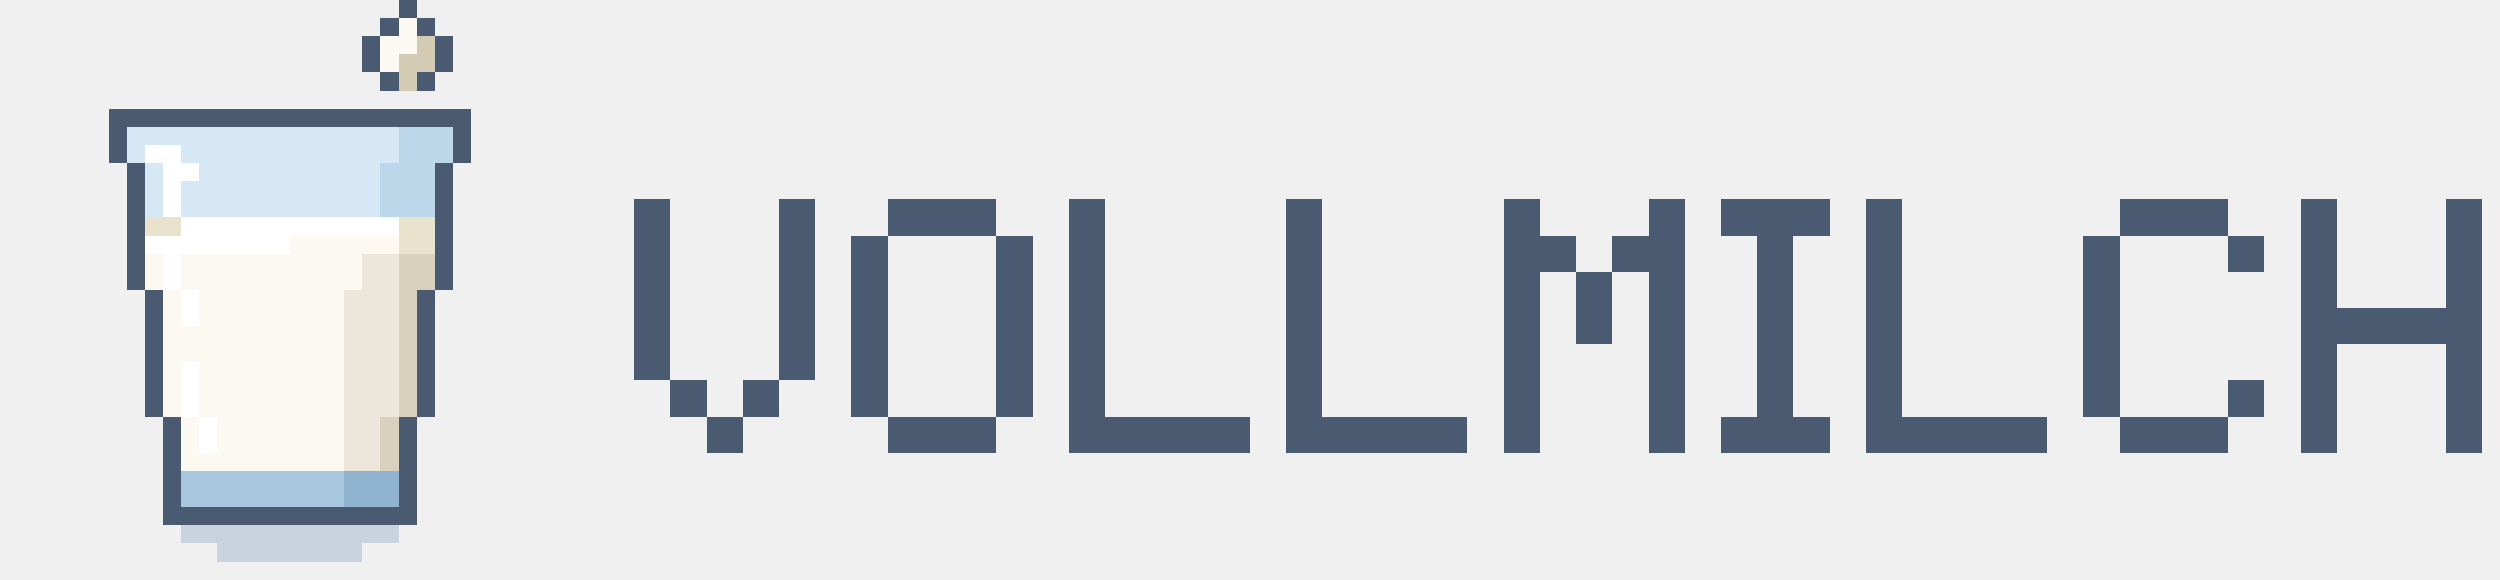
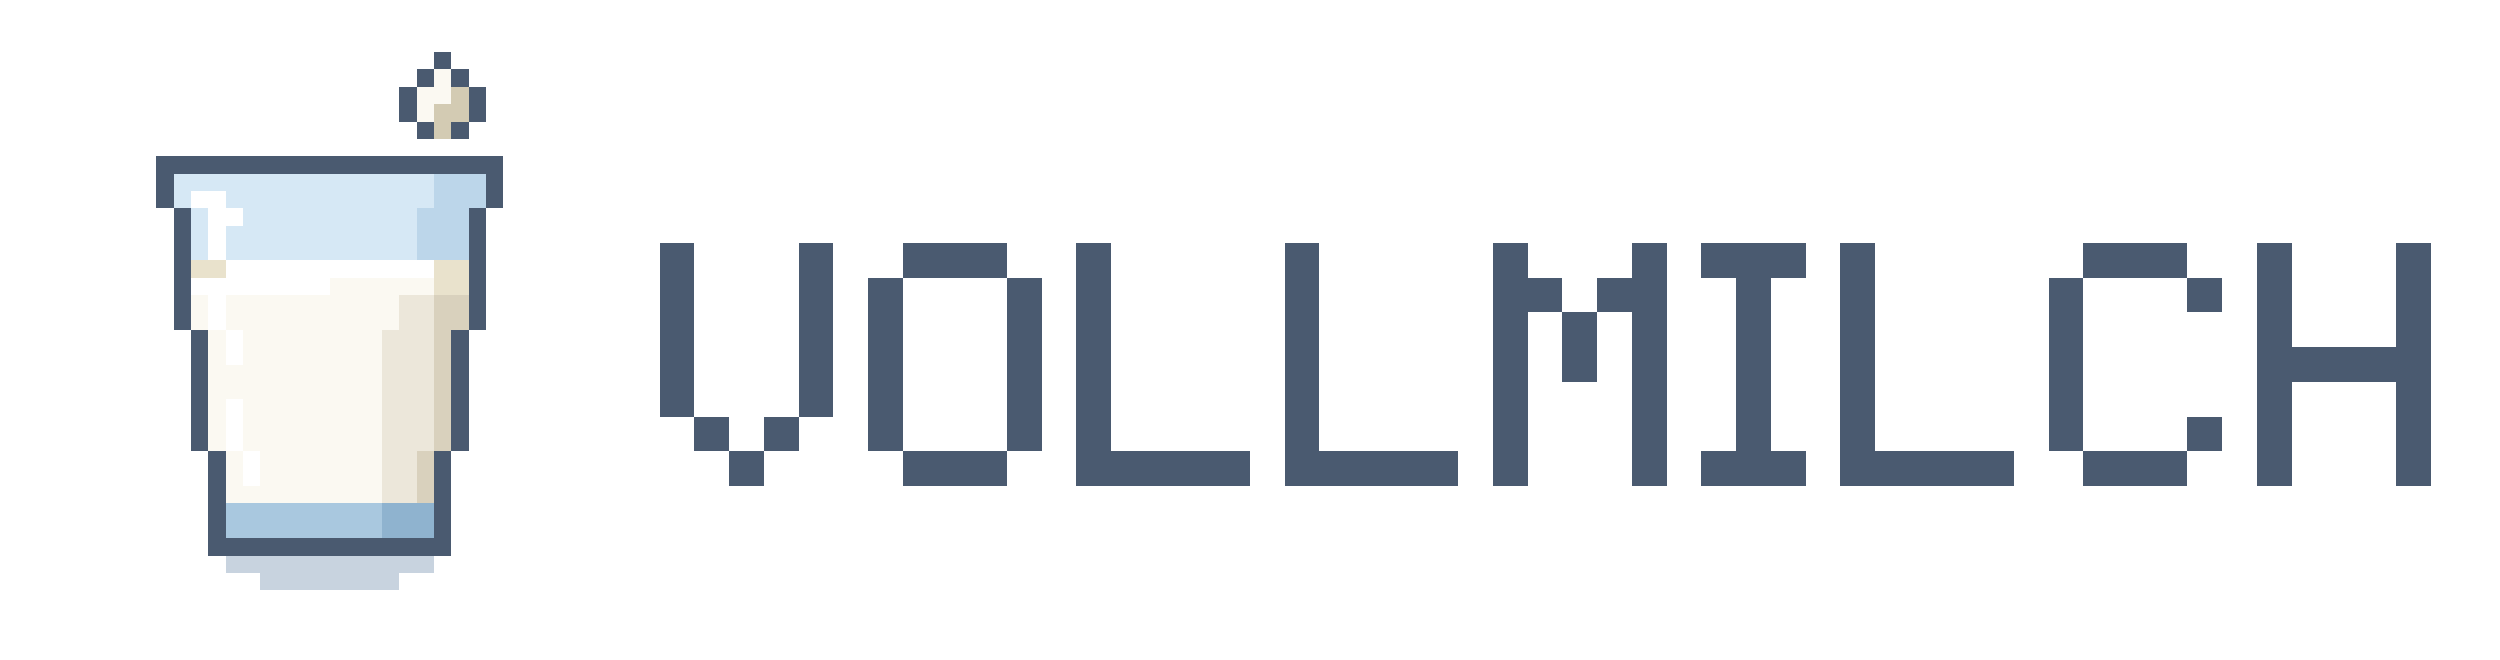
- <svg xmlns="http://www.w3.org/2000/svg" viewBox="0 0 138 32" shape-rendering="crispEdges">
-   <rect x="22" y="0" width="1" height="1" fill="#4a5a70" />
-   <rect x="21" y="1" width="1" height="1" fill="#4a5a70" />
-   <rect x="22" y="1" width="1" height="1" fill="#fbf9f2" />
-   <rect x="23" y="1" width="1" height="1" fill="#4a5a70" />
-   <rect x="20" y="2" width="1" height="1" fill="#4a5a70" />
-   <rect x="21" y="2" width="2" height="1" fill="#fbf9f2" />
-   <rect x="23" y="2" width="1" height="1" fill="#d3cbb3" />
-   <rect x="24" y="2" width="1" height="1" fill="#4a5a70" />
-   <rect x="20" y="3" width="1" height="1" fill="#4a5a70" />
-   <rect x="21" y="3" width="1" height="1" fill="#fbf9f2" />
-   <rect x="22" y="3" width="2" height="1" fill="#d3cbb3" />
-   <rect x="24" y="3" width="1" height="1" fill="#4a5a70" />
-   <rect x="21" y="4" width="1" height="1" fill="#4a5a70" />
-   <rect x="22" y="4" width="1" height="1" fill="#d3cbb3" />
-   <rect x="23" y="4" width="1" height="1" fill="#4a5a70" />
-   <rect x="6" y="6" width="20" height="1" fill="#4a5a70" />
-   <rect x="6" y="7" width="1" height="1" fill="#4a5a70" />
-   <rect x="7" y="7" width="15" height="1" fill="#d6e8f5" />
-   <rect x="22" y="7" width="3" height="1" fill="#bcd6ea" />
-   <rect x="25" y="7" width="1" height="1" fill="#4a5a70" />
-   <rect x="6" y="8" width="1" height="1" fill="#4a5a70" />
-   <rect x="7" y="8" width="1" height="1" fill="#d6e8f5" />
-   <rect x="8" y="8" width="2" height="1" fill="#ffffff" />
-   <rect x="10" y="8" width="12" height="1" fill="#d6e8f5" />
-   <rect x="22" y="8" width="3" height="1" fill="#bcd6ea" />
-   <rect x="25" y="8" width="1" height="1" fill="#4a5a70" />
-   <rect x="7" y="9" width="1" height="1" fill="#4a5a70" />
-   <rect x="8" y="9" width="1" height="1" fill="#d6e8f5" />
-   <rect x="9" y="9" width="2" height="1" fill="#ffffff" />
-   <rect x="11" y="9" width="10" height="1" fill="#d6e8f5" />
-   <rect x="21" y="9" width="3" height="1" fill="#bcd6ea" />
-   <rect x="24" y="9" width="1" height="1" fill="#4a5a70" />
-   <rect x="7" y="10" width="1" height="1" fill="#4a5a70" />
-   <rect x="8" y="10" width="1" height="1" fill="#d6e8f5" />
-   <rect x="9" y="10" width="1" height="1" fill="#ffffff" />
-   <rect x="10" y="10" width="11" height="1" fill="#d6e8f5" />
-   <rect x="21" y="10" width="3" height="1" fill="#bcd6ea" />
-   <rect x="24" y="10" width="1" height="1" fill="#4a5a70" />
-   <rect x="7" y="11" width="1" height="1" fill="#4a5a70" />
-   <rect x="8" y="11" width="1" height="1" fill="#d6e8f5" />
-   <rect x="9" y="11" width="1" height="1" fill="#ffffff" />
-   <rect x="10" y="11" width="11" height="1" fill="#d6e8f5" />
-   <rect x="21" y="11" width="3" height="1" fill="#bcd6ea" />
-   <rect x="24" y="11" width="1" height="1" fill="#4a5a70" />
-   <rect x="35" y="11" width="2" height="1" fill="#4a5a70" />
-   <rect x="43" y="11" width="2" height="1" fill="#4a5a70" />
-   <rect x="49" y="11" width="6" height="1" fill="#4a5a70" />
-   <rect x="59" y="11" width="2" height="1" fill="#4a5a70" />
-   <rect x="71" y="11" width="2" height="1" fill="#4a5a70" />
-   <rect x="83" y="11" width="2" height="1" fill="#4a5a70" />
-   <rect x="91" y="11" width="2" height="1" fill="#4a5a70" />
-   <rect x="95" y="11" width="6" height="1" fill="#4a5a70" />
-   <rect x="103" y="11" width="2" height="1" fill="#4a5a70" />
-   <rect x="117" y="11" width="6" height="1" fill="#4a5a70" />
-   <rect x="127" y="11" width="2" height="1" fill="#4a5a70" />
-   <rect x="135" y="11" width="2" height="1" fill="#4a5a70" />
-   <rect x="7" y="12" width="1" height="1" fill="#4a5a70" />
-   <rect x="8" y="12" width="2" height="1" fill="#e9e2cc" />
-   <rect x="10" y="12" width="12" height="1" fill="#ffffff" />
-   <rect x="22" y="12" width="2" height="1" fill="#e9e2cc" />
-   <rect x="24" y="12" width="1" height="1" fill="#4a5a70" />
-   <rect x="35" y="12" width="2" height="1" fill="#4a5a70" />
-   <rect x="43" y="12" width="2" height="1" fill="#4a5a70" />
-   <rect x="49" y="12" width="6" height="1" fill="#4a5a70" />
-   <rect x="59" y="12" width="2" height="1" fill="#4a5a70" />
-   <rect x="71" y="12" width="2" height="1" fill="#4a5a70" />
-   <rect x="83" y="12" width="2" height="1" fill="#4a5a70" />
-   <rect x="91" y="12" width="2" height="1" fill="#4a5a70" />
-   <rect x="95" y="12" width="6" height="1" fill="#4a5a70" />
-   <rect x="103" y="12" width="2" height="1" fill="#4a5a70" />
-   <rect x="117" y="12" width="6" height="1" fill="#4a5a70" />
-   <rect x="127" y="12" width="2" height="1" fill="#4a5a70" />
-   <rect x="135" y="12" width="2" height="1" fill="#4a5a70" />
-   <rect x="7" y="13" width="1" height="1" fill="#4a5a70" />
-   <rect x="8" y="13" width="8" height="1" fill="#ffffff" />
-   <rect x="16" y="13" width="6" height="1" fill="#fbf9f2" />
-   <rect x="22" y="13" width="2" height="1" fill="#e9e2cc" />
-   <rect x="24" y="13" width="1" height="1" fill="#4a5a70" />
-   <rect x="35" y="13" width="2" height="1" fill="#4a5a70" />
-   <rect x="43" y="13" width="2" height="1" fill="#4a5a70" />
-   <rect x="47" y="13" width="2" height="1" fill="#4a5a70" />
-   <rect x="55" y="13" width="2" height="1" fill="#4a5a70" />
-   <rect x="59" y="13" width="2" height="1" fill="#4a5a70" />
-   <rect x="71" y="13" width="2" height="1" fill="#4a5a70" />
-   <rect x="83" y="13" width="4" height="1" fill="#4a5a70" />
-   <rect x="89" y="13" width="4" height="1" fill="#4a5a70" />
-   <rect x="97" y="13" width="2" height="1" fill="#4a5a70" />
-   <rect x="103" y="13" width="2" height="1" fill="#4a5a70" />
-   <rect x="115" y="13" width="2" height="1" fill="#4a5a70" />
-   <rect x="123" y="13" width="2" height="1" fill="#4a5a70" />
-   <rect x="127" y="13" width="2" height="1" fill="#4a5a70" />
-   <rect x="135" y="13" width="2" height="1" fill="#4a5a70" />
-   <rect x="7" y="14" width="1" height="1" fill="#4a5a70" />
-   <rect x="8" y="14" width="1" height="1" fill="#fbf9f2" />
-   <rect x="9" y="14" width="1" height="1" fill="#ffffff" />
-   <rect x="10" y="14" width="10" height="1" fill="#fbf9f2" />
-   <rect x="20" y="14" width="2" height="1" fill="#ece7da" />
-   <rect x="22" y="14" width="2" height="1" fill="#d9d1bd" />
-   <rect x="24" y="14" width="1" height="1" fill="#4a5a70" />
-   <rect x="35" y="14" width="2" height="1" fill="#4a5a70" />
-   <rect x="43" y="14" width="2" height="1" fill="#4a5a70" />
-   <rect x="47" y="14" width="2" height="1" fill="#4a5a70" />
-   <rect x="55" y="14" width="2" height="1" fill="#4a5a70" />
-   <rect x="59" y="14" width="2" height="1" fill="#4a5a70" />
-   <rect x="71" y="14" width="2" height="1" fill="#4a5a70" />
-   <rect x="83" y="14" width="4" height="1" fill="#4a5a70" />
-   <rect x="89" y="14" width="4" height="1" fill="#4a5a70" />
-   <rect x="97" y="14" width="2" height="1" fill="#4a5a70" />
-   <rect x="103" y="14" width="2" height="1" fill="#4a5a70" />
-   <rect x="115" y="14" width="2" height="1" fill="#4a5a70" />
-   <rect x="123" y="14" width="2" height="1" fill="#4a5a70" />
-   <rect x="127" y="14" width="2" height="1" fill="#4a5a70" />
-   <rect x="135" y="14" width="2" height="1" fill="#4a5a70" />
-   <rect x="7" y="15" width="1" height="1" fill="#4a5a70" />
-   <rect x="8" y="15" width="1" height="1" fill="#fbf9f2" />
-   <rect x="9" y="15" width="1" height="1" fill="#ffffff" />
-   <rect x="10" y="15" width="10" height="1" fill="#fbf9f2" />
-   <rect x="20" y="15" width="2" height="1" fill="#ece7da" />
-   <rect x="22" y="15" width="2" height="1" fill="#d9d1bd" />
-   <rect x="24" y="15" width="1" height="1" fill="#4a5a70" />
-   <rect x="35" y="15" width="2" height="1" fill="#4a5a70" />
-   <rect x="43" y="15" width="2" height="1" fill="#4a5a70" />
-   <rect x="47" y="15" width="2" height="1" fill="#4a5a70" />
-   <rect x="55" y="15" width="2" height="1" fill="#4a5a70" />
-   <rect x="59" y="15" width="2" height="1" fill="#4a5a70" />
-   <rect x="71" y="15" width="2" height="1" fill="#4a5a70" />
-   <rect x="83" y="15" width="2" height="1" fill="#4a5a70" />
-   <rect x="87" y="15" width="2" height="1" fill="#4a5a70" />
-   <rect x="91" y="15" width="2" height="1" fill="#4a5a70" />
-   <rect x="97" y="15" width="2" height="1" fill="#4a5a70" />
-   <rect x="103" y="15" width="2" height="1" fill="#4a5a70" />
-   <rect x="115" y="15" width="2" height="1" fill="#4a5a70" />
-   <rect x="127" y="15" width="2" height="1" fill="#4a5a70" />
-   <rect x="135" y="15" width="2" height="1" fill="#4a5a70" />
-   <rect x="8" y="16" width="1" height="1" fill="#4a5a70" />
-   <rect x="9" y="16" width="1" height="1" fill="#fbf9f2" />
-   <rect x="10" y="16" width="1" height="1" fill="#ffffff" />
-   <rect x="11" y="16" width="8" height="1" fill="#fbf9f2" />
-   <rect x="19" y="16" width="3" height="1" fill="#ece7da" />
-   <rect x="22" y="16" width="1" height="1" fill="#d9d1bd" />
-   <rect x="23" y="16" width="1" height="1" fill="#4a5a70" />
-   <rect x="35" y="16" width="2" height="1" fill="#4a5a70" />
-   <rect x="43" y="16" width="2" height="1" fill="#4a5a70" />
-   <rect x="47" y="16" width="2" height="1" fill="#4a5a70" />
-   <rect x="55" y="16" width="2" height="1" fill="#4a5a70" />
-   <rect x="59" y="16" width="2" height="1" fill="#4a5a70" />
-   <rect x="71" y="16" width="2" height="1" fill="#4a5a70" />
-   <rect x="83" y="16" width="2" height="1" fill="#4a5a70" />
-   <rect x="87" y="16" width="2" height="1" fill="#4a5a70" />
-   <rect x="91" y="16" width="2" height="1" fill="#4a5a70" />
-   <rect x="97" y="16" width="2" height="1" fill="#4a5a70" />
-   <rect x="103" y="16" width="2" height="1" fill="#4a5a70" />
-   <rect x="115" y="16" width="2" height="1" fill="#4a5a70" />
-   <rect x="127" y="16" width="2" height="1" fill="#4a5a70" />
-   <rect x="135" y="16" width="2" height="1" fill="#4a5a70" />
-   <rect x="8" y="17" width="1" height="1" fill="#4a5a70" />
-   <rect x="9" y="17" width="1" height="1" fill="#fbf9f2" />
-   <rect x="10" y="17" width="1" height="1" fill="#ffffff" />
-   <rect x="11" y="17" width="8" height="1" fill="#fbf9f2" />
-   <rect x="19" y="17" width="3" height="1" fill="#ece7da" />
-   <rect x="22" y="17" width="1" height="1" fill="#d9d1bd" />
-   <rect x="23" y="17" width="1" height="1" fill="#4a5a70" />
-   <rect x="35" y="17" width="2" height="1" fill="#4a5a70" />
-   <rect x="43" y="17" width="2" height="1" fill="#4a5a70" />
-   <rect x="47" y="17" width="2" height="1" fill="#4a5a70" />
-   <rect x="55" y="17" width="2" height="1" fill="#4a5a70" />
-   <rect x="59" y="17" width="2" height="1" fill="#4a5a70" />
-   <rect x="71" y="17" width="2" height="1" fill="#4a5a70" />
-   <rect x="83" y="17" width="2" height="1" fill="#4a5a70" />
-   <rect x="87" y="17" width="2" height="1" fill="#4a5a70" />
-   <rect x="91" y="17" width="2" height="1" fill="#4a5a70" />
-   <rect x="97" y="17" width="2" height="1" fill="#4a5a70" />
-   <rect x="103" y="17" width="2" height="1" fill="#4a5a70" />
-   <rect x="115" y="17" width="2" height="1" fill="#4a5a70" />
-   <rect x="127" y="17" width="10" height="1" fill="#4a5a70" />
-   <rect x="8" y="18" width="1" height="1" fill="#4a5a70" />
-   <rect x="9" y="18" width="10" height="1" fill="#fbf9f2" />
-   <rect x="19" y="18" width="3" height="1" fill="#ece7da" />
-   <rect x="22" y="18" width="1" height="1" fill="#d9d1bd" />
-   <rect x="23" y="18" width="1" height="1" fill="#4a5a70" />
-   <rect x="35" y="18" width="2" height="1" fill="#4a5a70" />
-   <rect x="43" y="18" width="2" height="1" fill="#4a5a70" />
-   <rect x="47" y="18" width="2" height="1" fill="#4a5a70" />
-   <rect x="55" y="18" width="2" height="1" fill="#4a5a70" />
-   <rect x="59" y="18" width="2" height="1" fill="#4a5a70" />
-   <rect x="71" y="18" width="2" height="1" fill="#4a5a70" />
-   <rect x="83" y="18" width="2" height="1" fill="#4a5a70" />
-   <rect x="87" y="18" width="2" height="1" fill="#4a5a70" />
-   <rect x="91" y="18" width="2" height="1" fill="#4a5a70" />
-   <rect x="97" y="18" width="2" height="1" fill="#4a5a70" />
-   <rect x="103" y="18" width="2" height="1" fill="#4a5a70" />
-   <rect x="115" y="18" width="2" height="1" fill="#4a5a70" />
-   <rect x="127" y="18" width="10" height="1" fill="#4a5a70" />
-   <rect x="8" y="19" width="1" height="1" fill="#4a5a70" />
-   <rect x="9" y="19" width="10" height="1" fill="#fbf9f2" />
-   <rect x="19" y="19" width="3" height="1" fill="#ece7da" />
-   <rect x="22" y="19" width="1" height="1" fill="#d9d1bd" />
-   <rect x="23" y="19" width="1" height="1" fill="#4a5a70" />
-   <rect x="35" y="19" width="2" height="1" fill="#4a5a70" />
-   <rect x="43" y="19" width="2" height="1" fill="#4a5a70" />
-   <rect x="47" y="19" width="2" height="1" fill="#4a5a70" />
-   <rect x="55" y="19" width="2" height="1" fill="#4a5a70" />
-   <rect x="59" y="19" width="2" height="1" fill="#4a5a70" />
-   <rect x="71" y="19" width="2" height="1" fill="#4a5a70" />
-   <rect x="83" y="19" width="2" height="1" fill="#4a5a70" />
-   <rect x="91" y="19" width="2" height="1" fill="#4a5a70" />
-   <rect x="97" y="19" width="2" height="1" fill="#4a5a70" />
-   <rect x="103" y="19" width="2" height="1" fill="#4a5a70" />
-   <rect x="115" y="19" width="2" height="1" fill="#4a5a70" />
-   <rect x="127" y="19" width="2" height="1" fill="#4a5a70" />
-   <rect x="135" y="19" width="2" height="1" fill="#4a5a70" />
-   <rect x="8" y="20" width="1" height="1" fill="#4a5a70" />
-   <rect x="9" y="20" width="1" height="1" fill="#fbf9f2" />
-   <rect x="10" y="20" width="1" height="1" fill="#ffffff" />
-   <rect x="11" y="20" width="8" height="1" fill="#fbf9f2" />
-   <rect x="19" y="20" width="3" height="1" fill="#ece7da" />
-   <rect x="22" y="20" width="1" height="1" fill="#d9d1bd" />
-   <rect x="23" y="20" width="1" height="1" fill="#4a5a70" />
-   <rect x="35" y="20" width="2" height="1" fill="#4a5a70" />
-   <rect x="43" y="20" width="2" height="1" fill="#4a5a70" />
-   <rect x="47" y="20" width="2" height="1" fill="#4a5a70" />
-   <rect x="55" y="20" width="2" height="1" fill="#4a5a70" />
-   <rect x="59" y="20" width="2" height="1" fill="#4a5a70" />
-   <rect x="71" y="20" width="2" height="1" fill="#4a5a70" />
-   <rect x="83" y="20" width="2" height="1" fill="#4a5a70" />
-   <rect x="91" y="20" width="2" height="1" fill="#4a5a70" />
-   <rect x="97" y="20" width="2" height="1" fill="#4a5a70" />
-   <rect x="103" y="20" width="2" height="1" fill="#4a5a70" />
-   <rect x="115" y="20" width="2" height="1" fill="#4a5a70" />
-   <rect x="127" y="20" width="2" height="1" fill="#4a5a70" />
-   <rect x="135" y="20" width="2" height="1" fill="#4a5a70" />
-   <rect x="8" y="21" width="1" height="1" fill="#4a5a70" />
-   <rect x="9" y="21" width="1" height="1" fill="#fbf9f2" />
-   <rect x="10" y="21" width="1" height="1" fill="#ffffff" />
-   <rect x="11" y="21" width="8" height="1" fill="#fbf9f2" />
-   <rect x="19" y="21" width="3" height="1" fill="#ece7da" />
-   <rect x="22" y="21" width="1" height="1" fill="#d9d1bd" />
-   <rect x="23" y="21" width="1" height="1" fill="#4a5a70" />
-   <rect x="37" y="21" width="2" height="1" fill="#4a5a70" />
-   <rect x="41" y="21" width="2" height="1" fill="#4a5a70" />
-   <rect x="47" y="21" width="2" height="1" fill="#4a5a70" />
-   <rect x="55" y="21" width="2" height="1" fill="#4a5a70" />
-   <rect x="59" y="21" width="2" height="1" fill="#4a5a70" />
-   <rect x="71" y="21" width="2" height="1" fill="#4a5a70" />
-   <rect x="83" y="21" width="2" height="1" fill="#4a5a70" />
-   <rect x="91" y="21" width="2" height="1" fill="#4a5a70" />
-   <rect x="97" y="21" width="2" height="1" fill="#4a5a70" />
-   <rect x="103" y="21" width="2" height="1" fill="#4a5a70" />
-   <rect x="115" y="21" width="2" height="1" fill="#4a5a70" />
-   <rect x="123" y="21" width="2" height="1" fill="#4a5a70" />
-   <rect x="127" y="21" width="2" height="1" fill="#4a5a70" />
-   <rect x="135" y="21" width="2" height="1" fill="#4a5a70" />
-   <rect x="8" y="22" width="1" height="1" fill="#4a5a70" />
-   <rect x="9" y="22" width="1" height="1" fill="#fbf9f2" />
-   <rect x="10" y="22" width="1" height="1" fill="#ffffff" />
-   <rect x="11" y="22" width="8" height="1" fill="#fbf9f2" />
-   <rect x="19" y="22" width="3" height="1" fill="#ece7da" />
-   <rect x="22" y="22" width="1" height="1" fill="#d9d1bd" />
-   <rect x="23" y="22" width="1" height="1" fill="#4a5a70" />
-   <rect x="37" y="22" width="2" height="1" fill="#4a5a70" />
-   <rect x="41" y="22" width="2" height="1" fill="#4a5a70" />
-   <rect x="47" y="22" width="2" height="1" fill="#4a5a70" />
-   <rect x="55" y="22" width="2" height="1" fill="#4a5a70" />
-   <rect x="59" y="22" width="2" height="1" fill="#4a5a70" />
-   <rect x="71" y="22" width="2" height="1" fill="#4a5a70" />
-   <rect x="83" y="22" width="2" height="1" fill="#4a5a70" />
-   <rect x="91" y="22" width="2" height="1" fill="#4a5a70" />
-   <rect x="97" y="22" width="2" height="1" fill="#4a5a70" />
-   <rect x="103" y="22" width="2" height="1" fill="#4a5a70" />
-   <rect x="115" y="22" width="2" height="1" fill="#4a5a70" />
-   <rect x="123" y="22" width="2" height="1" fill="#4a5a70" />
-   <rect x="127" y="22" width="2" height="1" fill="#4a5a70" />
-   <rect x="135" y="22" width="2" height="1" fill="#4a5a70" />
-   <rect x="9" y="23" width="1" height="1" fill="#4a5a70" />
-   <rect x="10" y="23" width="1" height="1" fill="#fbf9f2" />
-   <rect x="11" y="23" width="1" height="1" fill="#ffffff" />
-   <rect x="12" y="23" width="7" height="1" fill="#fbf9f2" />
-   <rect x="19" y="23" width="2" height="1" fill="#ece7da" />
-   <rect x="21" y="23" width="1" height="1" fill="#d9d1bd" />
-   <rect x="22" y="23" width="1" height="1" fill="#4a5a70" />
-   <rect x="39" y="23" width="2" height="1" fill="#4a5a70" />
-   <rect x="49" y="23" width="6" height="1" fill="#4a5a70" />
-   <rect x="59" y="23" width="10" height="1" fill="#4a5a70" />
-   <rect x="71" y="23" width="10" height="1" fill="#4a5a70" />
-   <rect x="83" y="23" width="2" height="1" fill="#4a5a70" />
-   <rect x="91" y="23" width="2" height="1" fill="#4a5a70" />
-   <rect x="95" y="23" width="6" height="1" fill="#4a5a70" />
-   <rect x="103" y="23" width="10" height="1" fill="#4a5a70" />
-   <rect x="117" y="23" width="6" height="1" fill="#4a5a70" />
-   <rect x="127" y="23" width="2" height="1" fill="#4a5a70" />
-   <rect x="135" y="23" width="2" height="1" fill="#4a5a70" />
-   <rect x="9" y="24" width="1" height="1" fill="#4a5a70" />
-   <rect x="10" y="24" width="1" height="1" fill="#fbf9f2" />
-   <rect x="11" y="24" width="1" height="1" fill="#ffffff" />
-   <rect x="12" y="24" width="7" height="1" fill="#fbf9f2" />
-   <rect x="19" y="24" width="2" height="1" fill="#ece7da" />
-   <rect x="21" y="24" width="1" height="1" fill="#d9d1bd" />
-   <rect x="22" y="24" width="1" height="1" fill="#4a5a70" />
-   <rect x="39" y="24" width="2" height="1" fill="#4a5a70" />
-   <rect x="49" y="24" width="6" height="1" fill="#4a5a70" />
-   <rect x="59" y="24" width="10" height="1" fill="#4a5a70" />
-   <rect x="71" y="24" width="10" height="1" fill="#4a5a70" />
-   <rect x="83" y="24" width="2" height="1" fill="#4a5a70" />
-   <rect x="91" y="24" width="2" height="1" fill="#4a5a70" />
-   <rect x="95" y="24" width="6" height="1" fill="#4a5a70" />
-   <rect x="103" y="24" width="10" height="1" fill="#4a5a70" />
-   <rect x="117" y="24" width="6" height="1" fill="#4a5a70" />
-   <rect x="127" y="24" width="2" height="1" fill="#4a5a70" />
-   <rect x="135" y="24" width="2" height="1" fill="#4a5a70" />
-   <rect x="9" y="25" width="1" height="1" fill="#4a5a70" />
-   <rect x="10" y="25" width="9" height="1" fill="#fbf9f2" />
-   <rect x="19" y="25" width="2" height="1" fill="#ece7da" />
-   <rect x="21" y="25" width="1" height="1" fill="#d9d1bd" />
-   <rect x="22" y="25" width="1" height="1" fill="#4a5a70" />
-   <rect x="9" y="26" width="1" height="1" fill="#4a5a70" />
-   <rect x="10" y="26" width="9" height="1" fill="#a9c8df" />
-   <rect x="19" y="26" width="3" height="1" fill="#8fb3cf" />
-   <rect x="22" y="26" width="1" height="1" fill="#4a5a70" />
-   <rect x="9" y="27" width="1" height="1" fill="#4a5a70" />
-   <rect x="10" y="27" width="9" height="1" fill="#a9c8df" />
-   <rect x="19" y="27" width="3" height="1" fill="#8fb3cf" />
-   <rect x="22" y="27" width="1" height="1" fill="#4a5a70" />
-   <rect x="9" y="28" width="14" height="1" fill="#4a5a70" />
-   <rect x="10" y="29" width="12" height="1" fill="#c8d3df" />
-   <rect x="12" y="30" width="8" height="1" fill="#c8d3df" />
+ <svg xmlns="http://www.w3.org/2000/svg" viewBox="0 0 144 38" shape-rendering="crispEdges">
+   <rect width="144" height="38" fill="#ffffff" />
+   <rect x="25" y="3" width="1" height="1" fill="#4a5a70" />
+   <rect x="24" y="4" width="1" height="1" fill="#4a5a70" />
+   <rect x="25" y="4" width="1" height="1" fill="#fbf9f2" />
+   <rect x="26" y="4" width="1" height="1" fill="#4a5a70" />
+   <rect x="23" y="5" width="1" height="1" fill="#4a5a70" />
+   <rect x="24" y="5" width="2" height="1" fill="#fbf9f2" />
+   <rect x="26" y="5" width="1" height="1" fill="#d3cbb3" />
+   <rect x="27" y="5" width="1" height="1" fill="#4a5a70" />
+   <rect x="23" y="6" width="1" height="1" fill="#4a5a70" />
+   <rect x="24" y="6" width="1" height="1" fill="#fbf9f2" />
+   <rect x="25" y="6" width="2" height="1" fill="#d3cbb3" />
+   <rect x="27" y="6" width="1" height="1" fill="#4a5a70" />
+   <rect x="24" y="7" width="1" height="1" fill="#4a5a70" />
+   <rect x="25" y="7" width="1" height="1" fill="#d3cbb3" />
+   <rect x="26" y="7" width="1" height="1" fill="#4a5a70" />
+   <rect x="9" y="9" width="20" height="1" fill="#4a5a70" />
+   <rect x="9" y="10" width="1" height="1" fill="#4a5a70" />
+   <rect x="10" y="10" width="15" height="1" fill="#d6e8f5" />
+   <rect x="25" y="10" width="3" height="1" fill="#bcd6ea" />
+   <rect x="28" y="10" width="1" height="1" fill="#4a5a70" />
+   <rect x="9" y="11" width="1" height="1" fill="#4a5a70" />
+   <rect x="10" y="11" width="1" height="1" fill="#d6e8f5" />
+   <rect x="11" y="11" width="2" height="1" fill="#ffffff" />
+   <rect x="13" y="11" width="12" height="1" fill="#d6e8f5" />
+   <rect x="25" y="11" width="3" height="1" fill="#bcd6ea" />
+   <rect x="28" y="11" width="1" height="1" fill="#4a5a70" />
+   <rect x="10" y="12" width="1" height="1" fill="#4a5a70" />
+   <rect x="11" y="12" width="1" height="1" fill="#d6e8f5" />
+   <rect x="12" y="12" width="2" height="1" fill="#ffffff" />
+   <rect x="14" y="12" width="10" height="1" fill="#d6e8f5" />
+   <rect x="24" y="12" width="3" height="1" fill="#bcd6ea" />
+   <rect x="27" y="12" width="1" height="1" fill="#4a5a70" />
+   <rect x="10" y="13" width="1" height="1" fill="#4a5a70" />
+   <rect x="11" y="13" width="1" height="1" fill="#d6e8f5" />
+   <rect x="12" y="13" width="1" height="1" fill="#ffffff" />
+   <rect x="13" y="13" width="11" height="1" fill="#d6e8f5" />
+   <rect x="24" y="13" width="3" height="1" fill="#bcd6ea" />
+   <rect x="27" y="13" width="1" height="1" fill="#4a5a70" />
+   <rect x="10" y="14" width="1" height="1" fill="#4a5a70" />
+   <rect x="11" y="14" width="1" height="1" fill="#d6e8f5" />
+   <rect x="12" y="14" width="1" height="1" fill="#ffffff" />
+   <rect x="13" y="14" width="11" height="1" fill="#d6e8f5" />
+   <rect x="24" y="14" width="3" height="1" fill="#bcd6ea" />
+   <rect x="27" y="14" width="1" height="1" fill="#4a5a70" />
+   <rect x="38" y="14" width="2" height="1" fill="#4a5a70" />
+   <rect x="46" y="14" width="2" height="1" fill="#4a5a70" />
+   <rect x="52" y="14" width="6" height="1" fill="#4a5a70" />
+   <rect x="62" y="14" width="2" height="1" fill="#4a5a70" />
+   <rect x="74" y="14" width="2" height="1" fill="#4a5a70" />
+   <rect x="86" y="14" width="2" height="1" fill="#4a5a70" />
+   <rect x="94" y="14" width="2" height="1" fill="#4a5a70" />
+   <rect x="98" y="14" width="6" height="1" fill="#4a5a70" />
+   <rect x="106" y="14" width="2" height="1" fill="#4a5a70" />
+   <rect x="120" y="14" width="6" height="1" fill="#4a5a70" />
+   <rect x="130" y="14" width="2" height="1" fill="#4a5a70" />
+   <rect x="138" y="14" width="2" height="1" fill="#4a5a70" />
+   <rect x="10" y="15" width="1" height="1" fill="#4a5a70" />
+   <rect x="11" y="15" width="2" height="1" fill="#e9e2cc" />
+   <rect x="13" y="15" width="12" height="1" fill="#ffffff" />
+   <rect x="25" y="15" width="2" height="1" fill="#e9e2cc" />
+   <rect x="27" y="15" width="1" height="1" fill="#4a5a70" />
+   <rect x="38" y="15" width="2" height="1" fill="#4a5a70" />
+   <rect x="46" y="15" width="2" height="1" fill="#4a5a70" />
+   <rect x="52" y="15" width="6" height="1" fill="#4a5a70" />
+   <rect x="62" y="15" width="2" height="1" fill="#4a5a70" />
+   <rect x="74" y="15" width="2" height="1" fill="#4a5a70" />
+   <rect x="86" y="15" width="2" height="1" fill="#4a5a70" />
+   <rect x="94" y="15" width="2" height="1" fill="#4a5a70" />
+   <rect x="98" y="15" width="6" height="1" fill="#4a5a70" />
+   <rect x="106" y="15" width="2" height="1" fill="#4a5a70" />
+   <rect x="120" y="15" width="6" height="1" fill="#4a5a70" />
+   <rect x="130" y="15" width="2" height="1" fill="#4a5a70" />
+   <rect x="138" y="15" width="2" height="1" fill="#4a5a70" />
+   <rect x="10" y="16" width="1" height="1" fill="#4a5a70" />
+   <rect x="11" y="16" width="8" height="1" fill="#ffffff" />
+   <rect x="19" y="16" width="6" height="1" fill="#fbf9f2" />
+   <rect x="25" y="16" width="2" height="1" fill="#e9e2cc" />
+   <rect x="27" y="16" width="1" height="1" fill="#4a5a70" />
+   <rect x="38" y="16" width="2" height="1" fill="#4a5a70" />
+   <rect x="46" y="16" width="2" height="1" fill="#4a5a70" />
+   <rect x="50" y="16" width="2" height="1" fill="#4a5a70" />
+   <rect x="58" y="16" width="2" height="1" fill="#4a5a70" />
+   <rect x="62" y="16" width="2" height="1" fill="#4a5a70" />
+   <rect x="74" y="16" width="2" height="1" fill="#4a5a70" />
+   <rect x="86" y="16" width="4" height="1" fill="#4a5a70" />
+   <rect x="92" y="16" width="4" height="1" fill="#4a5a70" />
+   <rect x="100" y="16" width="2" height="1" fill="#4a5a70" />
+   <rect x="106" y="16" width="2" height="1" fill="#4a5a70" />
+   <rect x="118" y="16" width="2" height="1" fill="#4a5a70" />
+   <rect x="126" y="16" width="2" height="1" fill="#4a5a70" />
+   <rect x="130" y="16" width="2" height="1" fill="#4a5a70" />
+   <rect x="138" y="16" width="2" height="1" fill="#4a5a70" />
+   <rect x="10" y="17" width="1" height="1" fill="#4a5a70" />
+   <rect x="11" y="17" width="1" height="1" fill="#fbf9f2" />
+   <rect x="12" y="17" width="1" height="1" fill="#ffffff" />
+   <rect x="13" y="17" width="10" height="1" fill="#fbf9f2" />
+   <rect x="23" y="17" width="2" height="1" fill="#ece7da" />
+   <rect x="25" y="17" width="2" height="1" fill="#d9d1bd" />
+   <rect x="27" y="17" width="1" height="1" fill="#4a5a70" />
+   <rect x="38" y="17" width="2" height="1" fill="#4a5a70" />
+   <rect x="46" y="17" width="2" height="1" fill="#4a5a70" />
+   <rect x="50" y="17" width="2" height="1" fill="#4a5a70" />
+   <rect x="58" y="17" width="2" height="1" fill="#4a5a70" />
+   <rect x="62" y="17" width="2" height="1" fill="#4a5a70" />
+   <rect x="74" y="17" width="2" height="1" fill="#4a5a70" />
+   <rect x="86" y="17" width="4" height="1" fill="#4a5a70" />
+   <rect x="92" y="17" width="4" height="1" fill="#4a5a70" />
+   <rect x="100" y="17" width="2" height="1" fill="#4a5a70" />
+   <rect x="106" y="17" width="2" height="1" fill="#4a5a70" />
+   <rect x="118" y="17" width="2" height="1" fill="#4a5a70" />
+   <rect x="126" y="17" width="2" height="1" fill="#4a5a70" />
+   <rect x="130" y="17" width="2" height="1" fill="#4a5a70" />
+   <rect x="138" y="17" width="2" height="1" fill="#4a5a70" />
+   <rect x="10" y="18" width="1" height="1" fill="#4a5a70" />
+   <rect x="11" y="18" width="1" height="1" fill="#fbf9f2" />
+   <rect x="12" y="18" width="1" height="1" fill="#ffffff" />
+   <rect x="13" y="18" width="10" height="1" fill="#fbf9f2" />
+   <rect x="23" y="18" width="2" height="1" fill="#ece7da" />
+   <rect x="25" y="18" width="2" height="1" fill="#d9d1bd" />
+   <rect x="27" y="18" width="1" height="1" fill="#4a5a70" />
+   <rect x="38" y="18" width="2" height="1" fill="#4a5a70" />
+   <rect x="46" y="18" width="2" height="1" fill="#4a5a70" />
+   <rect x="50" y="18" width="2" height="1" fill="#4a5a70" />
+   <rect x="58" y="18" width="2" height="1" fill="#4a5a70" />
+   <rect x="62" y="18" width="2" height="1" fill="#4a5a70" />
+   <rect x="74" y="18" width="2" height="1" fill="#4a5a70" />
+   <rect x="86" y="18" width="2" height="1" fill="#4a5a70" />
+   <rect x="90" y="18" width="2" height="1" fill="#4a5a70" />
+   <rect x="94" y="18" width="2" height="1" fill="#4a5a70" />
+   <rect x="100" y="18" width="2" height="1" fill="#4a5a70" />
+   <rect x="106" y="18" width="2" height="1" fill="#4a5a70" />
+   <rect x="118" y="18" width="2" height="1" fill="#4a5a70" />
+   <rect x="130" y="18" width="2" height="1" fill="#4a5a70" />
+   <rect x="138" y="18" width="2" height="1" fill="#4a5a70" />
+   <rect x="11" y="19" width="1" height="1" fill="#4a5a70" />
+   <rect x="12" y="19" width="1" height="1" fill="#fbf9f2" />
+   <rect x="13" y="19" width="1" height="1" fill="#ffffff" />
+   <rect x="14" y="19" width="8" height="1" fill="#fbf9f2" />
+   <rect x="22" y="19" width="3" height="1" fill="#ece7da" />
+   <rect x="25" y="19" width="1" height="1" fill="#d9d1bd" />
+   <rect x="26" y="19" width="1" height="1" fill="#4a5a70" />
+   <rect x="38" y="19" width="2" height="1" fill="#4a5a70" />
+   <rect x="46" y="19" width="2" height="1" fill="#4a5a70" />
+   <rect x="50" y="19" width="2" height="1" fill="#4a5a70" />
+   <rect x="58" y="19" width="2" height="1" fill="#4a5a70" />
+   <rect x="62" y="19" width="2" height="1" fill="#4a5a70" />
+   <rect x="74" y="19" width="2" height="1" fill="#4a5a70" />
+   <rect x="86" y="19" width="2" height="1" fill="#4a5a70" />
+   <rect x="90" y="19" width="2" height="1" fill="#4a5a70" />
+   <rect x="94" y="19" width="2" height="1" fill="#4a5a70" />
+   <rect x="100" y="19" width="2" height="1" fill="#4a5a70" />
+   <rect x="106" y="19" width="2" height="1" fill="#4a5a70" />
+   <rect x="118" y="19" width="2" height="1" fill="#4a5a70" />
+   <rect x="130" y="19" width="2" height="1" fill="#4a5a70" />
+   <rect x="138" y="19" width="2" height="1" fill="#4a5a70" />
+   <rect x="11" y="20" width="1" height="1" fill="#4a5a70" />
+   <rect x="12" y="20" width="1" height="1" fill="#fbf9f2" />
+   <rect x="13" y="20" width="1" height="1" fill="#ffffff" />
+   <rect x="14" y="20" width="8" height="1" fill="#fbf9f2" />
+   <rect x="22" y="20" width="3" height="1" fill="#ece7da" />
+   <rect x="25" y="20" width="1" height="1" fill="#d9d1bd" />
+   <rect x="26" y="20" width="1" height="1" fill="#4a5a70" />
+   <rect x="38" y="20" width="2" height="1" fill="#4a5a70" />
+   <rect x="46" y="20" width="2" height="1" fill="#4a5a70" />
+   <rect x="50" y="20" width="2" height="1" fill="#4a5a70" />
+   <rect x="58" y="20" width="2" height="1" fill="#4a5a70" />
+   <rect x="62" y="20" width="2" height="1" fill="#4a5a70" />
+   <rect x="74" y="20" width="2" height="1" fill="#4a5a70" />
+   <rect x="86" y="20" width="2" height="1" fill="#4a5a70" />
+   <rect x="90" y="20" width="2" height="1" fill="#4a5a70" />
+   <rect x="94" y="20" width="2" height="1" fill="#4a5a70" />
+   <rect x="100" y="20" width="2" height="1" fill="#4a5a70" />
+   <rect x="106" y="20" width="2" height="1" fill="#4a5a70" />
+   <rect x="118" y="20" width="2" height="1" fill="#4a5a70" />
+   <rect x="130" y="20" width="10" height="1" fill="#4a5a70" />
+   <rect x="11" y="21" width="1" height="1" fill="#4a5a70" />
+   <rect x="12" y="21" width="10" height="1" fill="#fbf9f2" />
+   <rect x="22" y="21" width="3" height="1" fill="#ece7da" />
+   <rect x="25" y="21" width="1" height="1" fill="#d9d1bd" />
+   <rect x="26" y="21" width="1" height="1" fill="#4a5a70" />
+   <rect x="38" y="21" width="2" height="1" fill="#4a5a70" />
+   <rect x="46" y="21" width="2" height="1" fill="#4a5a70" />
+   <rect x="50" y="21" width="2" height="1" fill="#4a5a70" />
+   <rect x="58" y="21" width="2" height="1" fill="#4a5a70" />
+   <rect x="62" y="21" width="2" height="1" fill="#4a5a70" />
+   <rect x="74" y="21" width="2" height="1" fill="#4a5a70" />
+   <rect x="86" y="21" width="2" height="1" fill="#4a5a70" />
+   <rect x="90" y="21" width="2" height="1" fill="#4a5a70" />
+   <rect x="94" y="21" width="2" height="1" fill="#4a5a70" />
+   <rect x="100" y="21" width="2" height="1" fill="#4a5a70" />
+   <rect x="106" y="21" width="2" height="1" fill="#4a5a70" />
+   <rect x="118" y="21" width="2" height="1" fill="#4a5a70" />
+   <rect x="130" y="21" width="10" height="1" fill="#4a5a70" />
+   <rect x="11" y="22" width="1" height="1" fill="#4a5a70" />
+   <rect x="12" y="22" width="10" height="1" fill="#fbf9f2" />
+   <rect x="22" y="22" width="3" height="1" fill="#ece7da" />
+   <rect x="25" y="22" width="1" height="1" fill="#d9d1bd" />
+   <rect x="26" y="22" width="1" height="1" fill="#4a5a70" />
+   <rect x="38" y="22" width="2" height="1" fill="#4a5a70" />
+   <rect x="46" y="22" width="2" height="1" fill="#4a5a70" />
+   <rect x="50" y="22" width="2" height="1" fill="#4a5a70" />
+   <rect x="58" y="22" width="2" height="1" fill="#4a5a70" />
+   <rect x="62" y="22" width="2" height="1" fill="#4a5a70" />
+   <rect x="74" y="22" width="2" height="1" fill="#4a5a70" />
+   <rect x="86" y="22" width="2" height="1" fill="#4a5a70" />
+   <rect x="94" y="22" width="2" height="1" fill="#4a5a70" />
+   <rect x="100" y="22" width="2" height="1" fill="#4a5a70" />
+   <rect x="106" y="22" width="2" height="1" fill="#4a5a70" />
+   <rect x="118" y="22" width="2" height="1" fill="#4a5a70" />
+   <rect x="130" y="22" width="2" height="1" fill="#4a5a70" />
+   <rect x="138" y="22" width="2" height="1" fill="#4a5a70" />
+   <rect x="11" y="23" width="1" height="1" fill="#4a5a70" />
+   <rect x="12" y="23" width="1" height="1" fill="#fbf9f2" />
+   <rect x="13" y="23" width="1" height="1" fill="#ffffff" />
+   <rect x="14" y="23" width="8" height="1" fill="#fbf9f2" />
+   <rect x="22" y="23" width="3" height="1" fill="#ece7da" />
+   <rect x="25" y="23" width="1" height="1" fill="#d9d1bd" />
+   <rect x="26" y="23" width="1" height="1" fill="#4a5a70" />
+   <rect x="38" y="23" width="2" height="1" fill="#4a5a70" />
+   <rect x="46" y="23" width="2" height="1" fill="#4a5a70" />
+   <rect x="50" y="23" width="2" height="1" fill="#4a5a70" />
+   <rect x="58" y="23" width="2" height="1" fill="#4a5a70" />
+   <rect x="62" y="23" width="2" height="1" fill="#4a5a70" />
+   <rect x="74" y="23" width="2" height="1" fill="#4a5a70" />
+   <rect x="86" y="23" width="2" height="1" fill="#4a5a70" />
+   <rect x="94" y="23" width="2" height="1" fill="#4a5a70" />
+   <rect x="100" y="23" width="2" height="1" fill="#4a5a70" />
+   <rect x="106" y="23" width="2" height="1" fill="#4a5a70" />
+   <rect x="118" y="23" width="2" height="1" fill="#4a5a70" />
+   <rect x="130" y="23" width="2" height="1" fill="#4a5a70" />
+   <rect x="138" y="23" width="2" height="1" fill="#4a5a70" />
+   <rect x="11" y="24" width="1" height="1" fill="#4a5a70" />
+   <rect x="12" y="24" width="1" height="1" fill="#fbf9f2" />
+   <rect x="13" y="24" width="1" height="1" fill="#ffffff" />
+   <rect x="14" y="24" width="8" height="1" fill="#fbf9f2" />
+   <rect x="22" y="24" width="3" height="1" fill="#ece7da" />
+   <rect x="25" y="24" width="1" height="1" fill="#d9d1bd" />
+   <rect x="26" y="24" width="1" height="1" fill="#4a5a70" />
+   <rect x="40" y="24" width="2" height="1" fill="#4a5a70" />
+   <rect x="44" y="24" width="2" height="1" fill="#4a5a70" />
+   <rect x="50" y="24" width="2" height="1" fill="#4a5a70" />
+   <rect x="58" y="24" width="2" height="1" fill="#4a5a70" />
+   <rect x="62" y="24" width="2" height="1" fill="#4a5a70" />
+   <rect x="74" y="24" width="2" height="1" fill="#4a5a70" />
+   <rect x="86" y="24" width="2" height="1" fill="#4a5a70" />
+   <rect x="94" y="24" width="2" height="1" fill="#4a5a70" />
+   <rect x="100" y="24" width="2" height="1" fill="#4a5a70" />
+   <rect x="106" y="24" width="2" height="1" fill="#4a5a70" />
+   <rect x="118" y="24" width="2" height="1" fill="#4a5a70" />
+   <rect x="126" y="24" width="2" height="1" fill="#4a5a70" />
+   <rect x="130" y="24" width="2" height="1" fill="#4a5a70" />
+   <rect x="138" y="24" width="2" height="1" fill="#4a5a70" />
+   <rect x="11" y="25" width="1" height="1" fill="#4a5a70" />
+   <rect x="12" y="25" width="1" height="1" fill="#fbf9f2" />
+   <rect x="13" y="25" width="1" height="1" fill="#ffffff" />
+   <rect x="14" y="25" width="8" height="1" fill="#fbf9f2" />
+   <rect x="22" y="25" width="3" height="1" fill="#ece7da" />
+   <rect x="25" y="25" width="1" height="1" fill="#d9d1bd" />
+   <rect x="26" y="25" width="1" height="1" fill="#4a5a70" />
+   <rect x="40" y="25" width="2" height="1" fill="#4a5a70" />
+   <rect x="44" y="25" width="2" height="1" fill="#4a5a70" />
+   <rect x="50" y="25" width="2" height="1" fill="#4a5a70" />
+   <rect x="58" y="25" width="2" height="1" fill="#4a5a70" />
+   <rect x="62" y="25" width="2" height="1" fill="#4a5a70" />
+   <rect x="74" y="25" width="2" height="1" fill="#4a5a70" />
+   <rect x="86" y="25" width="2" height="1" fill="#4a5a70" />
+   <rect x="94" y="25" width="2" height="1" fill="#4a5a70" />
+   <rect x="100" y="25" width="2" height="1" fill="#4a5a70" />
+   <rect x="106" y="25" width="2" height="1" fill="#4a5a70" />
+   <rect x="118" y="25" width="2" height="1" fill="#4a5a70" />
+   <rect x="126" y="25" width="2" height="1" fill="#4a5a70" />
+   <rect x="130" y="25" width="2" height="1" fill="#4a5a70" />
+   <rect x="138" y="25" width="2" height="1" fill="#4a5a70" />
+   <rect x="12" y="26" width="1" height="1" fill="#4a5a70" />
+   <rect x="13" y="26" width="1" height="1" fill="#fbf9f2" />
+   <rect x="14" y="26" width="1" height="1" fill="#ffffff" />
+   <rect x="15" y="26" width="7" height="1" fill="#fbf9f2" />
+   <rect x="22" y="26" width="2" height="1" fill="#ece7da" />
+   <rect x="24" y="26" width="1" height="1" fill="#d9d1bd" />
+   <rect x="25" y="26" width="1" height="1" fill="#4a5a70" />
+   <rect x="42" y="26" width="2" height="1" fill="#4a5a70" />
+   <rect x="52" y="26" width="6" height="1" fill="#4a5a70" />
+   <rect x="62" y="26" width="10" height="1" fill="#4a5a70" />
+   <rect x="74" y="26" width="10" height="1" fill="#4a5a70" />
+   <rect x="86" y="26" width="2" height="1" fill="#4a5a70" />
+   <rect x="94" y="26" width="2" height="1" fill="#4a5a70" />
+   <rect x="98" y="26" width="6" height="1" fill="#4a5a70" />
+   <rect x="106" y="26" width="10" height="1" fill="#4a5a70" />
+   <rect x="120" y="26" width="6" height="1" fill="#4a5a70" />
+   <rect x="130" y="26" width="2" height="1" fill="#4a5a70" />
+   <rect x="138" y="26" width="2" height="1" fill="#4a5a70" />
+   <rect x="12" y="27" width="1" height="1" fill="#4a5a70" />
+   <rect x="13" y="27" width="1" height="1" fill="#fbf9f2" />
+   <rect x="14" y="27" width="1" height="1" fill="#ffffff" />
+   <rect x="15" y="27" width="7" height="1" fill="#fbf9f2" />
+   <rect x="22" y="27" width="2" height="1" fill="#ece7da" />
+   <rect x="24" y="27" width="1" height="1" fill="#d9d1bd" />
+   <rect x="25" y="27" width="1" height="1" fill="#4a5a70" />
+   <rect x="42" y="27" width="2" height="1" fill="#4a5a70" />
+   <rect x="52" y="27" width="6" height="1" fill="#4a5a70" />
+   <rect x="62" y="27" width="10" height="1" fill="#4a5a70" />
+   <rect x="74" y="27" width="10" height="1" fill="#4a5a70" />
+   <rect x="86" y="27" width="2" height="1" fill="#4a5a70" />
+   <rect x="94" y="27" width="2" height="1" fill="#4a5a70" />
+   <rect x="98" y="27" width="6" height="1" fill="#4a5a70" />
+   <rect x="106" y="27" width="10" height="1" fill="#4a5a70" />
+   <rect x="120" y="27" width="6" height="1" fill="#4a5a70" />
+   <rect x="130" y="27" width="2" height="1" fill="#4a5a70" />
+   <rect x="138" y="27" width="2" height="1" fill="#4a5a70" />
+   <rect x="12" y="28" width="1" height="1" fill="#4a5a70" />
+   <rect x="13" y="28" width="9" height="1" fill="#fbf9f2" />
+   <rect x="22" y="28" width="2" height="1" fill="#ece7da" />
+   <rect x="24" y="28" width="1" height="1" fill="#d9d1bd" />
+   <rect x="25" y="28" width="1" height="1" fill="#4a5a70" />
+   <rect x="12" y="29" width="1" height="1" fill="#4a5a70" />
+   <rect x="13" y="29" width="9" height="1" fill="#a9c8df" />
+   <rect x="22" y="29" width="3" height="1" fill="#8fb3cf" />
+   <rect x="25" y="29" width="1" height="1" fill="#4a5a70" />
+   <rect x="12" y="30" width="1" height="1" fill="#4a5a70" />
+   <rect x="13" y="30" width="9" height="1" fill="#a9c8df" />
+   <rect x="22" y="30" width="3" height="1" fill="#8fb3cf" />
+   <rect x="25" y="30" width="1" height="1" fill="#4a5a70" />
+   <rect x="12" y="31" width="14" height="1" fill="#4a5a70" />
+   <rect x="13" y="32" width="12" height="1" fill="#c8d3df" />
+   <rect x="15" y="33" width="8" height="1" fill="#c8d3df" />
</svg>
